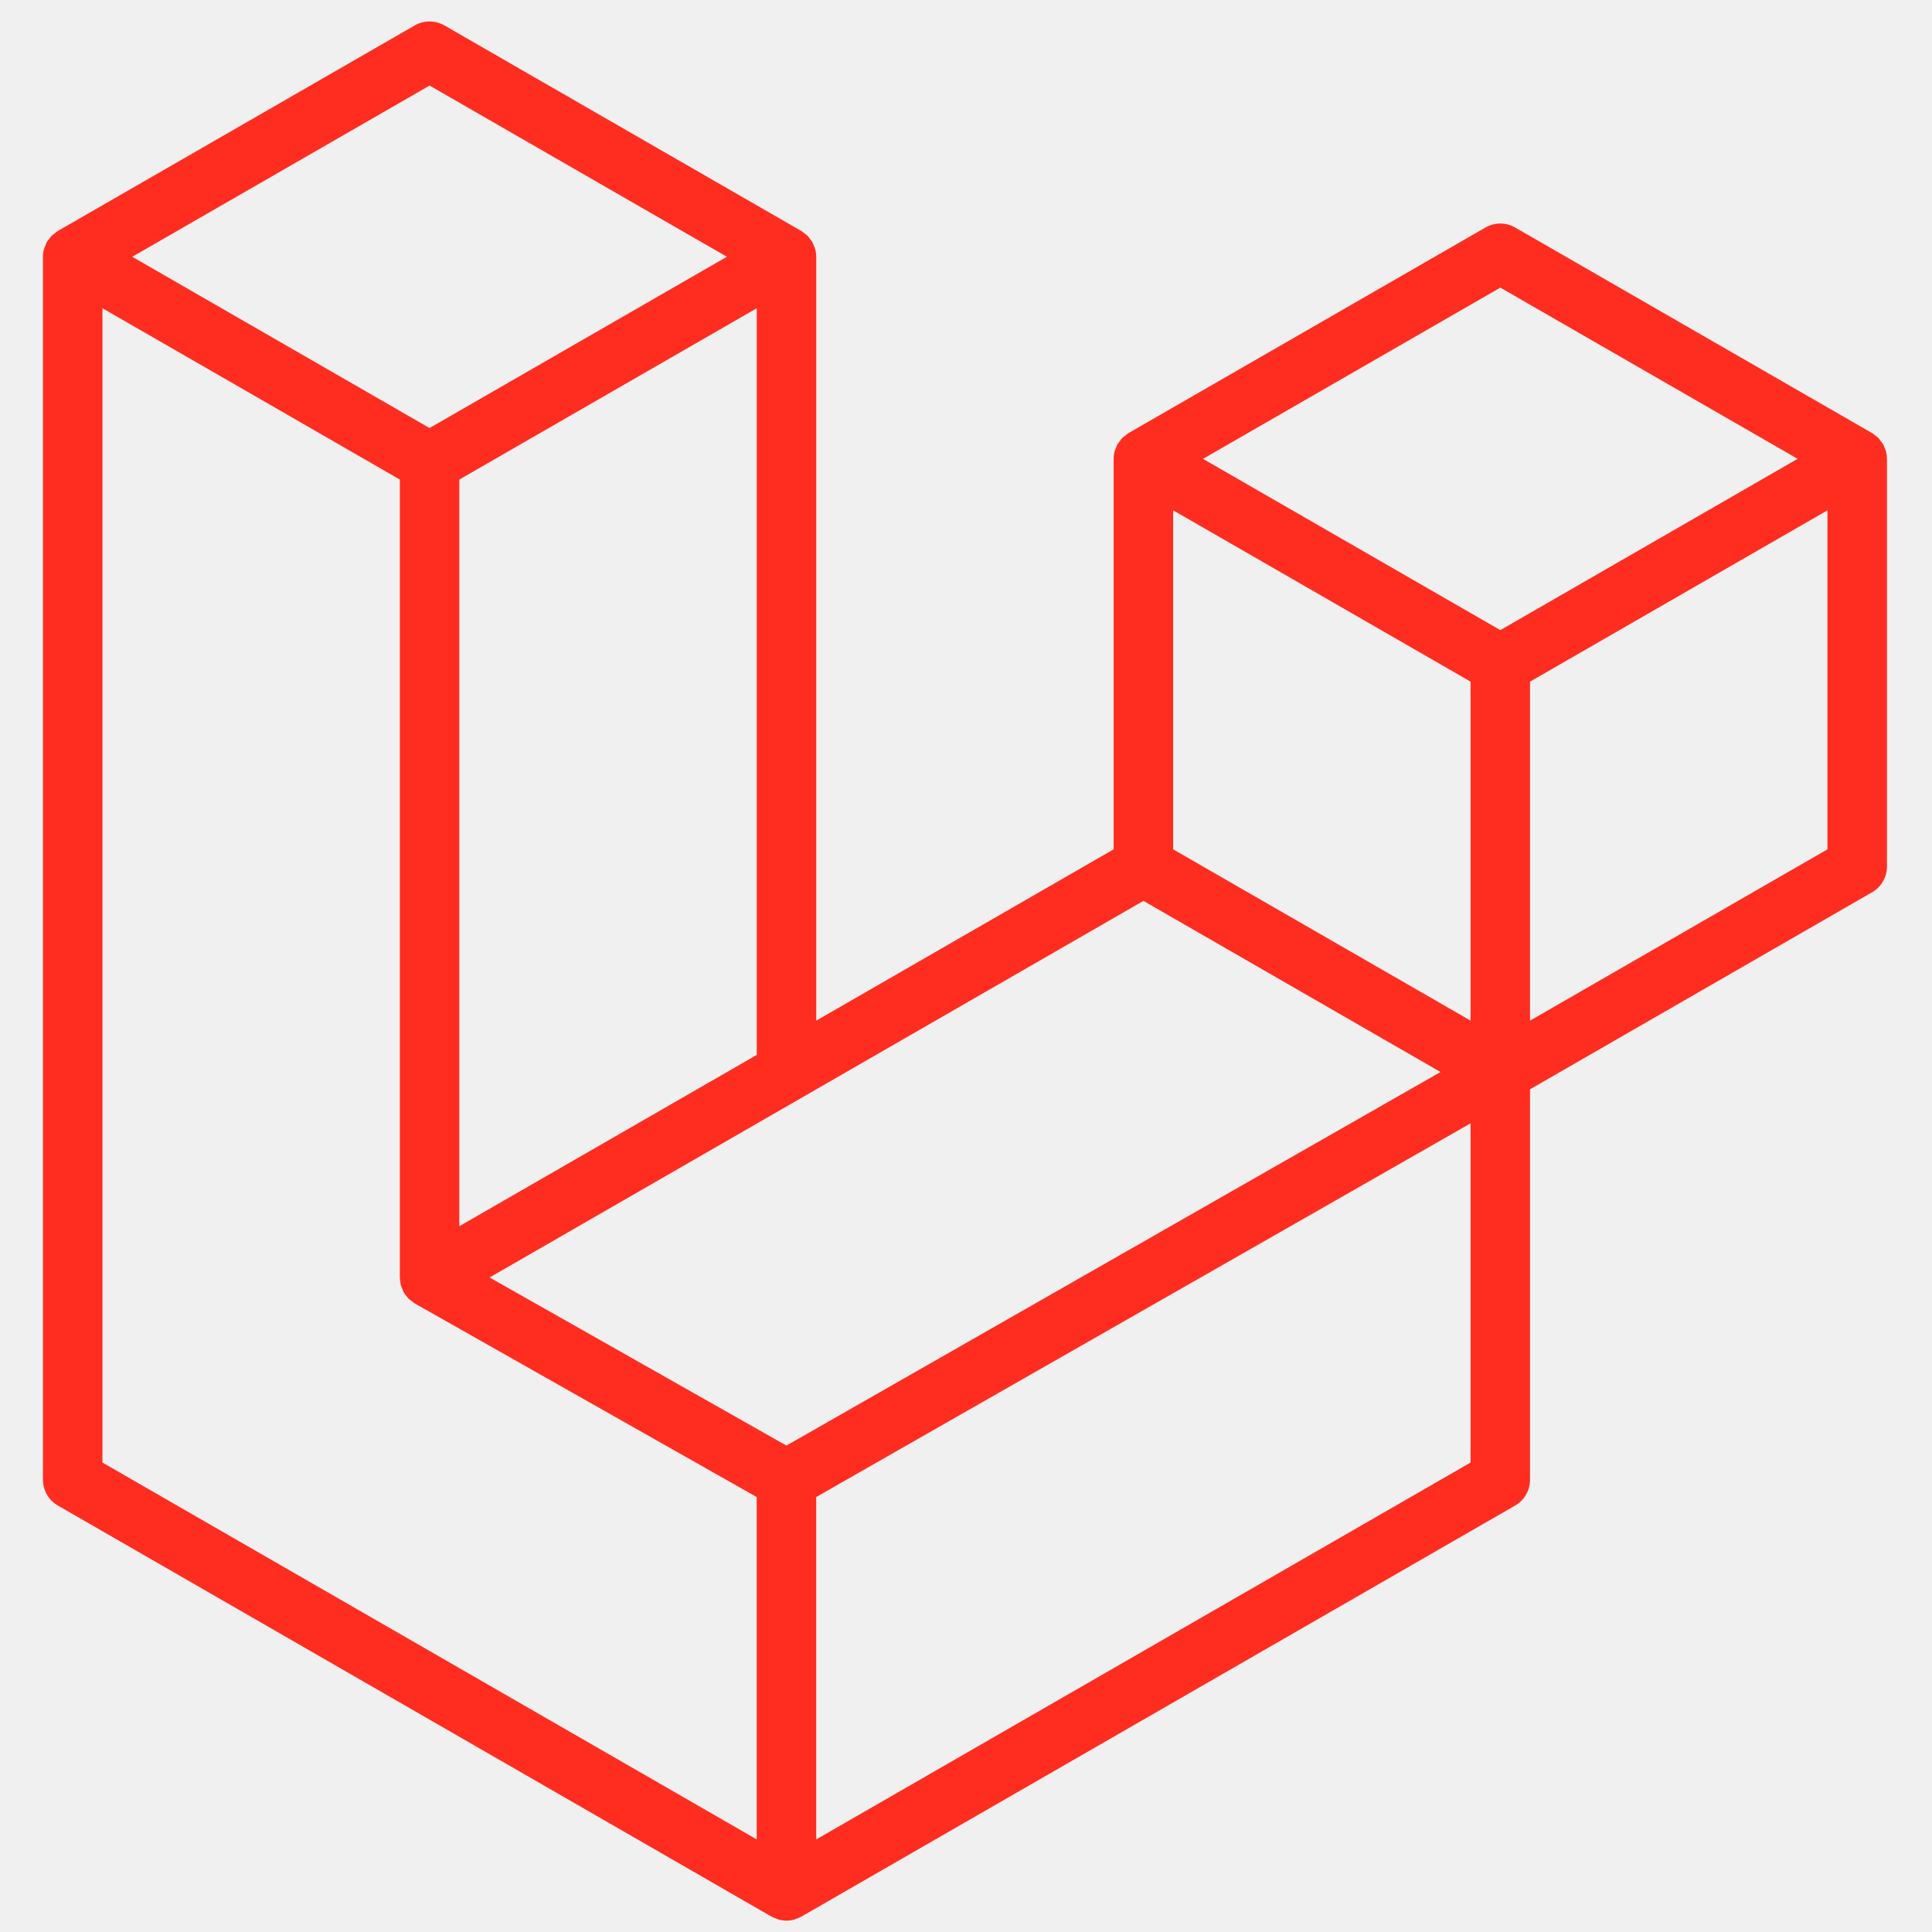
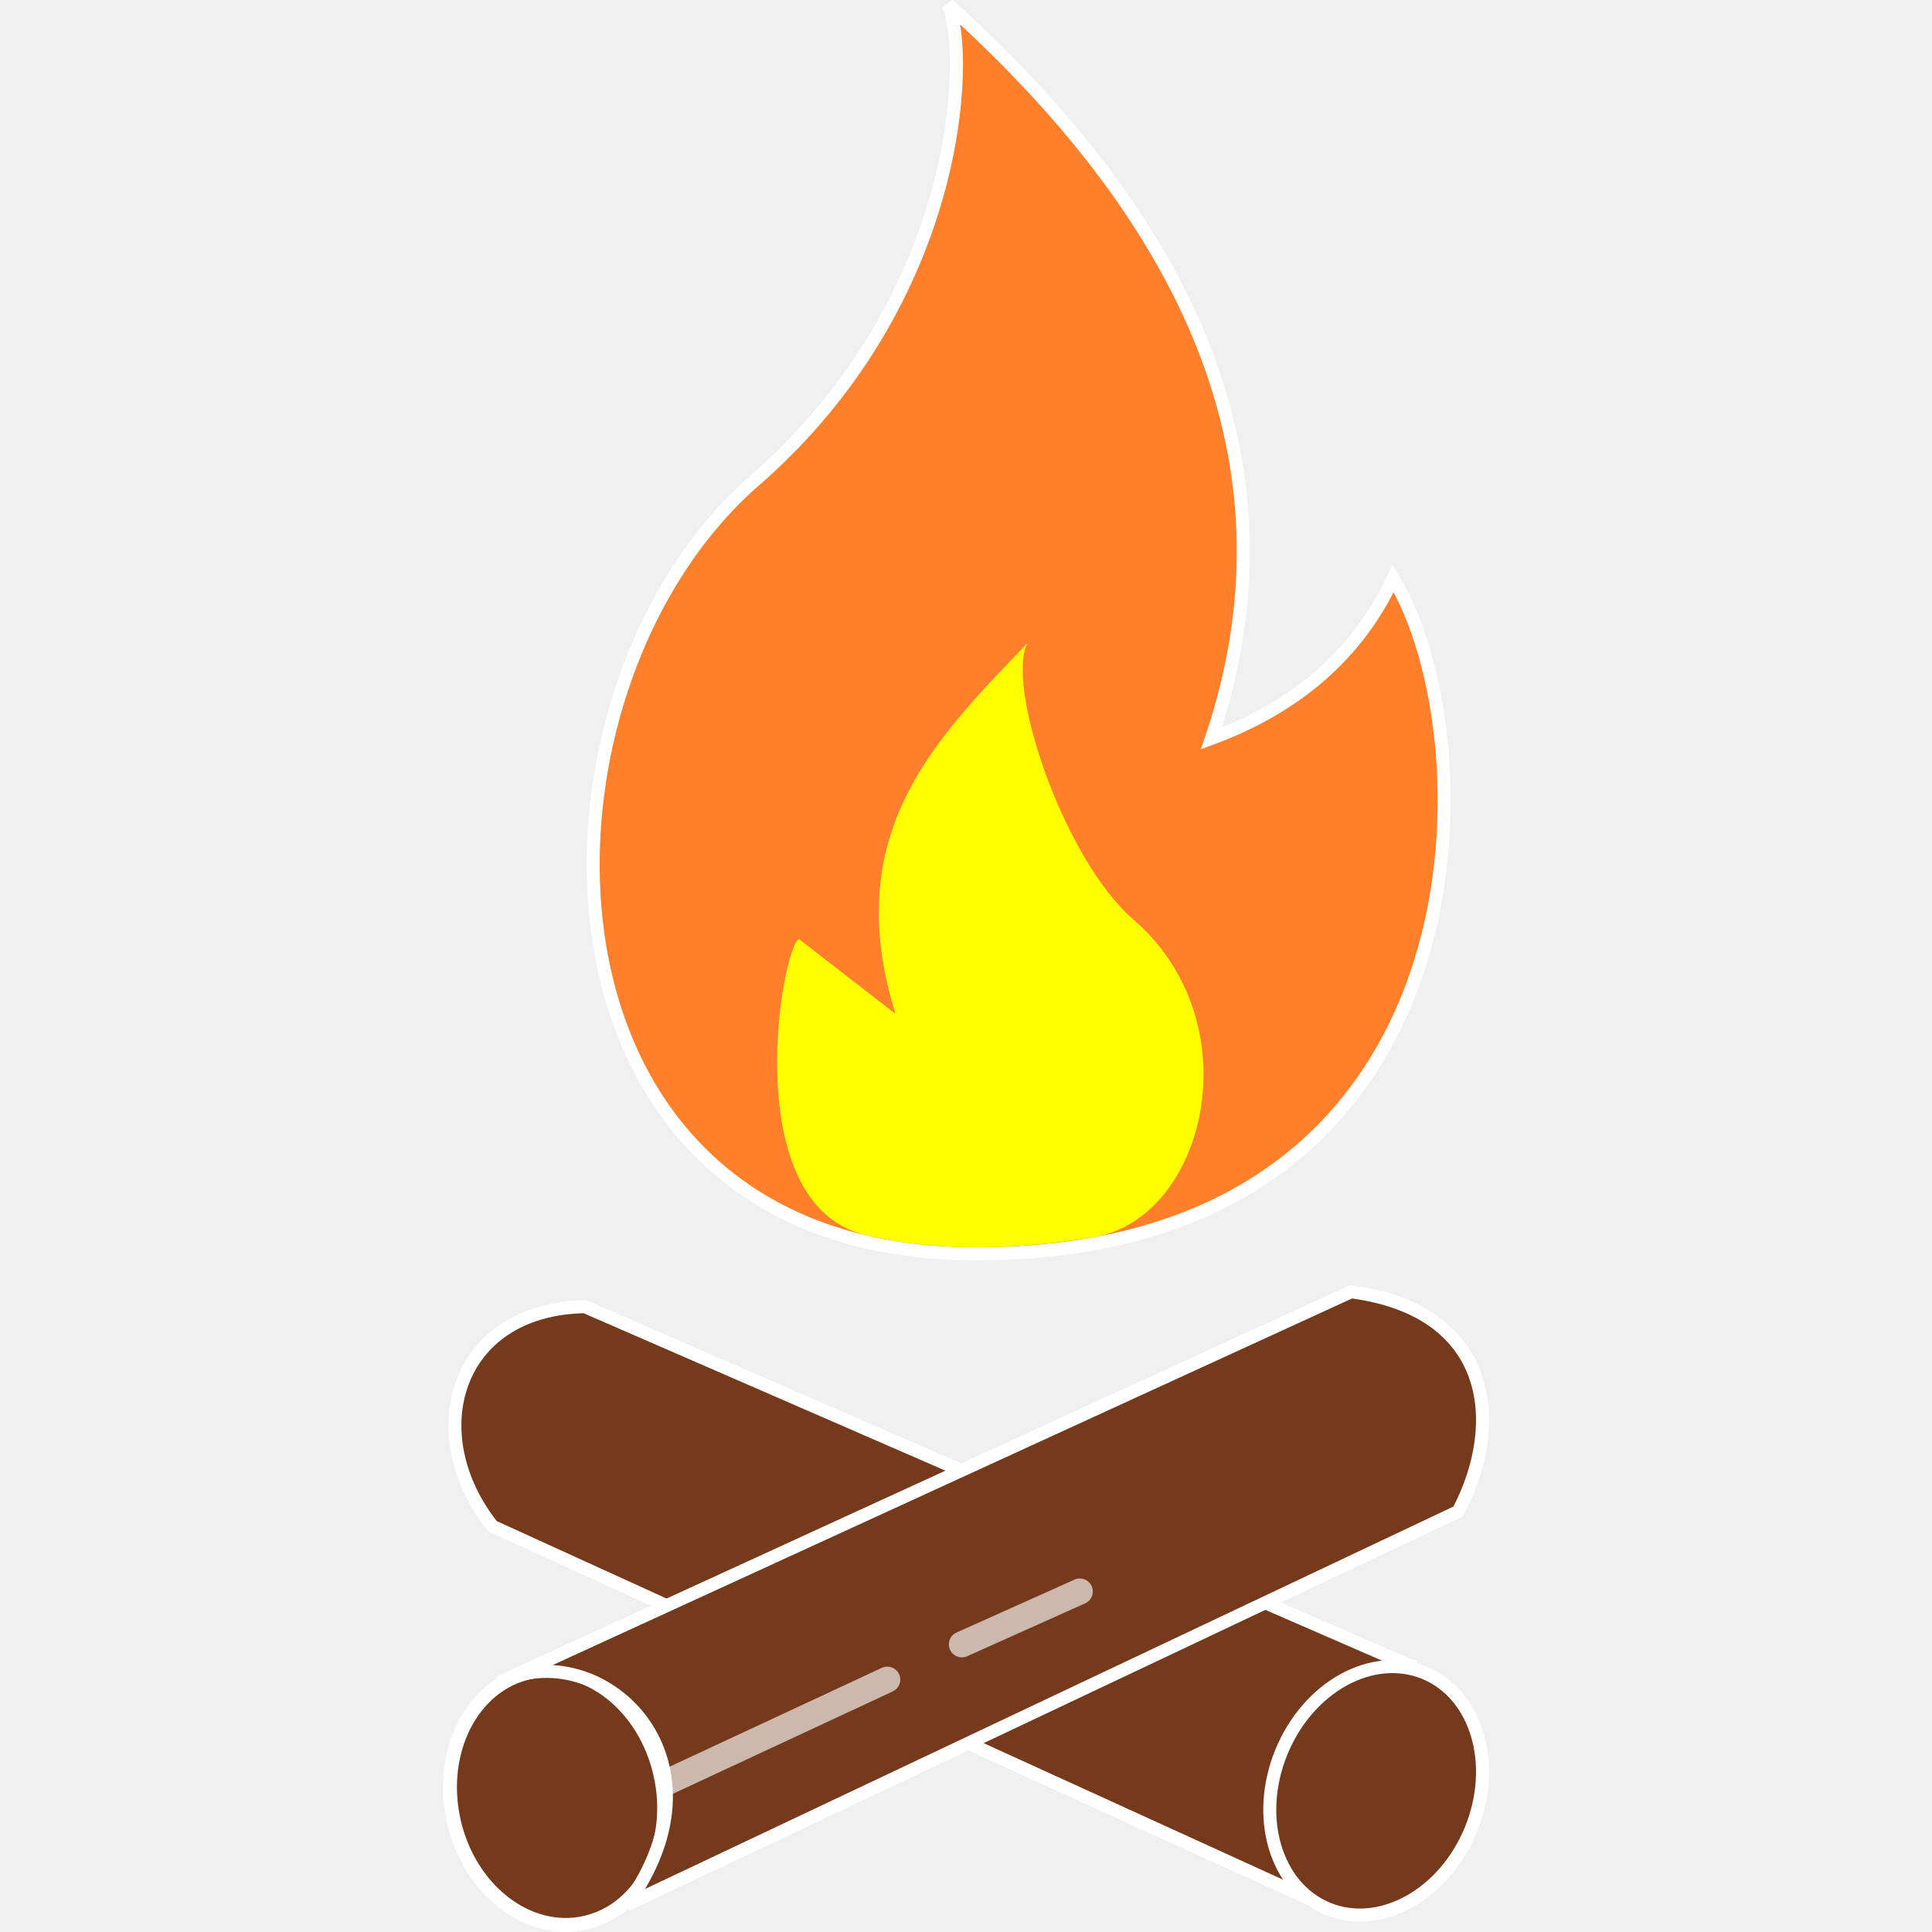
- <svg xmlns="http://www.w3.org/2000/svg" width="166" height="166" viewBox="0 0 166 166" fill="none">
-   <path fill-rule="evenodd" clip-rule="evenodd" d="M162.041 38.759C162.099 38.977 162.129 39.201 162.13 39.426V74.452C162.13 74.902 162.011 75.344 161.786 75.733C161.561 76.122 161.237 76.444 160.847 76.668L131.462 93.594V127.141C131.462 128.054 130.977 128.897 130.186 129.357L68.847 164.683C68.707 164.763 68.554 164.814 68.401 164.868C68.343 164.887 68.289 164.922 68.228 164.938C67.8 165.051 67.349 165.051 66.92 164.938C66.85 164.919 66.786 164.881 66.719 164.855C66.579 164.804 66.432 164.76 66.298 164.683L4.972 129.357C4.583 129.133 4.259 128.81 4.034 128.421C3.808 128.032 3.69 127.591 3.689 127.141L3.689 22.063C3.689 21.834 3.721 21.61 3.779 21.393C3.798 21.32 3.843 21.253 3.868 21.179C3.916 21.045 3.961 20.908 4.031 20.783C4.079 20.7 4.149 20.633 4.206 20.557C4.28 20.454 4.347 20.349 4.433 20.26C4.506 20.186 4.602 20.132 4.685 20.068C4.778 19.992 4.861 19.909 4.966 19.848L35.633 2.185C36.022 1.961 36.462 1.844 36.91 1.844C37.358 1.844 37.798 1.961 38.186 2.185L68.851 19.848H68.857C68.959 19.912 69.045 19.992 69.138 20.065C69.221 20.129 69.313 20.186 69.387 20.257C69.476 20.349 69.54 20.454 69.616 20.557C69.671 20.633 69.744 20.7 69.789 20.783C69.862 20.911 69.904 21.045 69.955 21.179C69.98 21.253 70.025 21.32 70.044 21.396C70.103 21.614 70.133 21.838 70.133 22.063V87.694L95.686 72.974V39.423C95.686 39.2 95.718 38.973 95.775 38.759C95.798 38.683 95.839 38.615 95.865 38.542C95.916 38.408 95.96 38.271 96.031 38.146C96.079 38.063 96.149 37.996 96.203 37.92C96.279 37.818 96.343 37.712 96.433 37.623C96.506 37.549 96.599 37.495 96.681 37.431C96.777 37.355 96.86 37.272 96.962 37.211L127.633 19.548C128.021 19.324 128.461 19.206 128.91 19.206C129.358 19.206 129.798 19.324 130.186 19.548L160.85 37.211C160.959 37.275 161.042 37.355 161.137 37.428C161.217 37.492 161.31 37.549 161.383 37.62C161.473 37.712 161.536 37.818 161.613 37.92C161.67 37.996 161.741 38.063 161.785 38.146C161.859 38.271 161.9 38.408 161.951 38.542C161.98 38.615 162.021 38.683 162.041 38.759ZM157.018 72.974V43.848L146.287 50.028L131.462 58.568V87.694L157.021 72.974H157.018ZM126.354 125.663V96.518L111.771 104.85L70.13 128.626V158.046L126.354 125.663ZM8.801 26.485V125.663L65.018 158.043V128.629L35.649 112L35.64 111.994L35.627 111.988C35.528 111.93 35.445 111.847 35.353 111.777C35.273 111.713 35.18 111.662 35.11 111.592L35.104 111.582C35.021 111.502 34.963 111.403 34.893 111.314C34.829 111.228 34.753 111.154 34.702 111.065L34.699 111.055C34.641 110.96 34.606 110.845 34.565 110.736C34.523 110.64 34.469 110.551 34.443 110.449C34.411 110.328 34.405 110.197 34.392 110.072C34.379 109.976 34.354 109.881 34.354 109.785V109.778V41.205L19.532 32.662L8.801 26.485ZM36.913 7.35L11.364 22.063L36.907 36.777L62.453 22.06L36.907 7.35H36.913ZM50.2 99.174L65.022 90.637V26.485L54.291 32.665L39.466 41.205V105.357L50.2 99.174ZM128.91 24.713L103.363 39.426L128.91 54.14L154.453 39.423L128.91 24.713ZM126.354 58.568L111.529 50.028L100.798 43.848V72.974L115.619 81.511L126.354 87.694V58.568ZM67.571 124.205L105.042 102.803L123.772 92.109L98.245 77.405L68.854 94.334L42.066 109.762L67.571 124.205Z" fill="#FF2D20" />
+ <svg xmlns="http://www.w3.org/2000/svg" width="148.705mm" height="148.705mm" viewBox="0 0 148.705 148.705" version="1.1" id="svg1" xml:space="preserve">
+   <defs id="defs1" />
+   <g id="layer2" style="display:inline" transform="translate(-53.99994,-61.42088)">
+     <path style="opacity:1;fill:#75391c;stroke:#ffffff;stroke-width:1;stroke-linecap:round;stroke-dasharray:none;stroke-opacity:1" d="M 162.584,189.657 99.017,161.996 c -10.091,0.19 -12.72,9.866 -7.098,16.909 l 64.089,29.226 c -8.727,-7.997 -1.524,-18.799 6.576,-18.475 z" id="path2" />
+     <ellipse style="opacity:1;fill:#75391c;stroke:#ffffff;stroke-width:1;stroke-linecap:round;stroke-dasharray:none;stroke-opacity:1" id="path1" cx="223.481" cy="123.837" rx="7.881" ry="9.812" transform="rotate(22.25814)" />
+   </g>
+   <g id="layer3" transform="translate(-53.99994,-61.42088)">
+     <ellipse style="opacity:1;fill:#75391c;stroke:#ffffff;stroke-width:1.078;stroke-linecap:round;stroke-dasharray:none;stroke-opacity:1" id="path3" cx="51.174" cy="216.053" rx="8.155" ry="9.877" transform="rotate(-12.54416)" />
+     <path style="opacity:1;fill:#75391c;stroke:#ffffff;stroke-width:1;stroke-linecap:round;stroke-dasharray:none;stroke-opacity:1" d="m 92.441,190.909 65.55,-30.061 c 10.922,1.439 11.807,10.153 8.246,16.909 l -63.984,30.27 c 8.276,-11.442 -2.152,-20.881 -9.812,-17.118 z" id="path4" />
+     <path style="opacity:0.64;fill:#75391c;stroke:#ffffff;stroke-width:2;stroke-linecap:round;stroke-dasharray:none;stroke-opacity:1" d="m 105.488,198.529 16.805,-7.828" id="path5" />
+     <path style="opacity:0.64;fill:#75391c;stroke:#ffffff;stroke-width:2;stroke-linecap:round;stroke-dasharray:none;stroke-opacity:1" d="m 128.034,187.987 9.081,-4.071" id="path6" />
+   </g>
+   <g id="layer4" style="opacity:1" transform="translate(-53.99994,-61.42088)">
+     <path style="opacity:1;fill:#ff7f2a;stroke:#ffffff;stroke-width:1;stroke-linecap:round;stroke-dasharray:none;stroke-opacity:1" d="m 161.227,105.945 c -2.7,5.787 -7.39,9.87 -13.987,12.317 6.882,-20.418 -0.976,-39.112 -20.25,-56.469 1.663,3.897 1.068,22.704 -14.926,36.637 -18.724,16.311 -18.621,59.337 16.805,59.496 40.249,0.181 39.863,-39.745 32.358,-51.981 z" id="path7" />
+     <path style="opacity:1;fill:#ffff00;stroke:none;stroke-width:1;stroke-linecap:round;stroke-dasharray:none;stroke-opacity:1" d="m 133.097,110.903 c -7.093,7.403 -14.49,14.626 -10.177,28.548 l -7.411,-5.741 c -1.306,0.413 -4.862,20.405 5.13,22.779 5.775,1.373 11.986,1.072 17.524,0.163 8.618,-1.415 12.321,-16.473 3.076,-24.455 -5.411,-4.672 -9.888,-18.122 -8.142,-21.293 z" id="path8" />
+   </g>
</svg>
